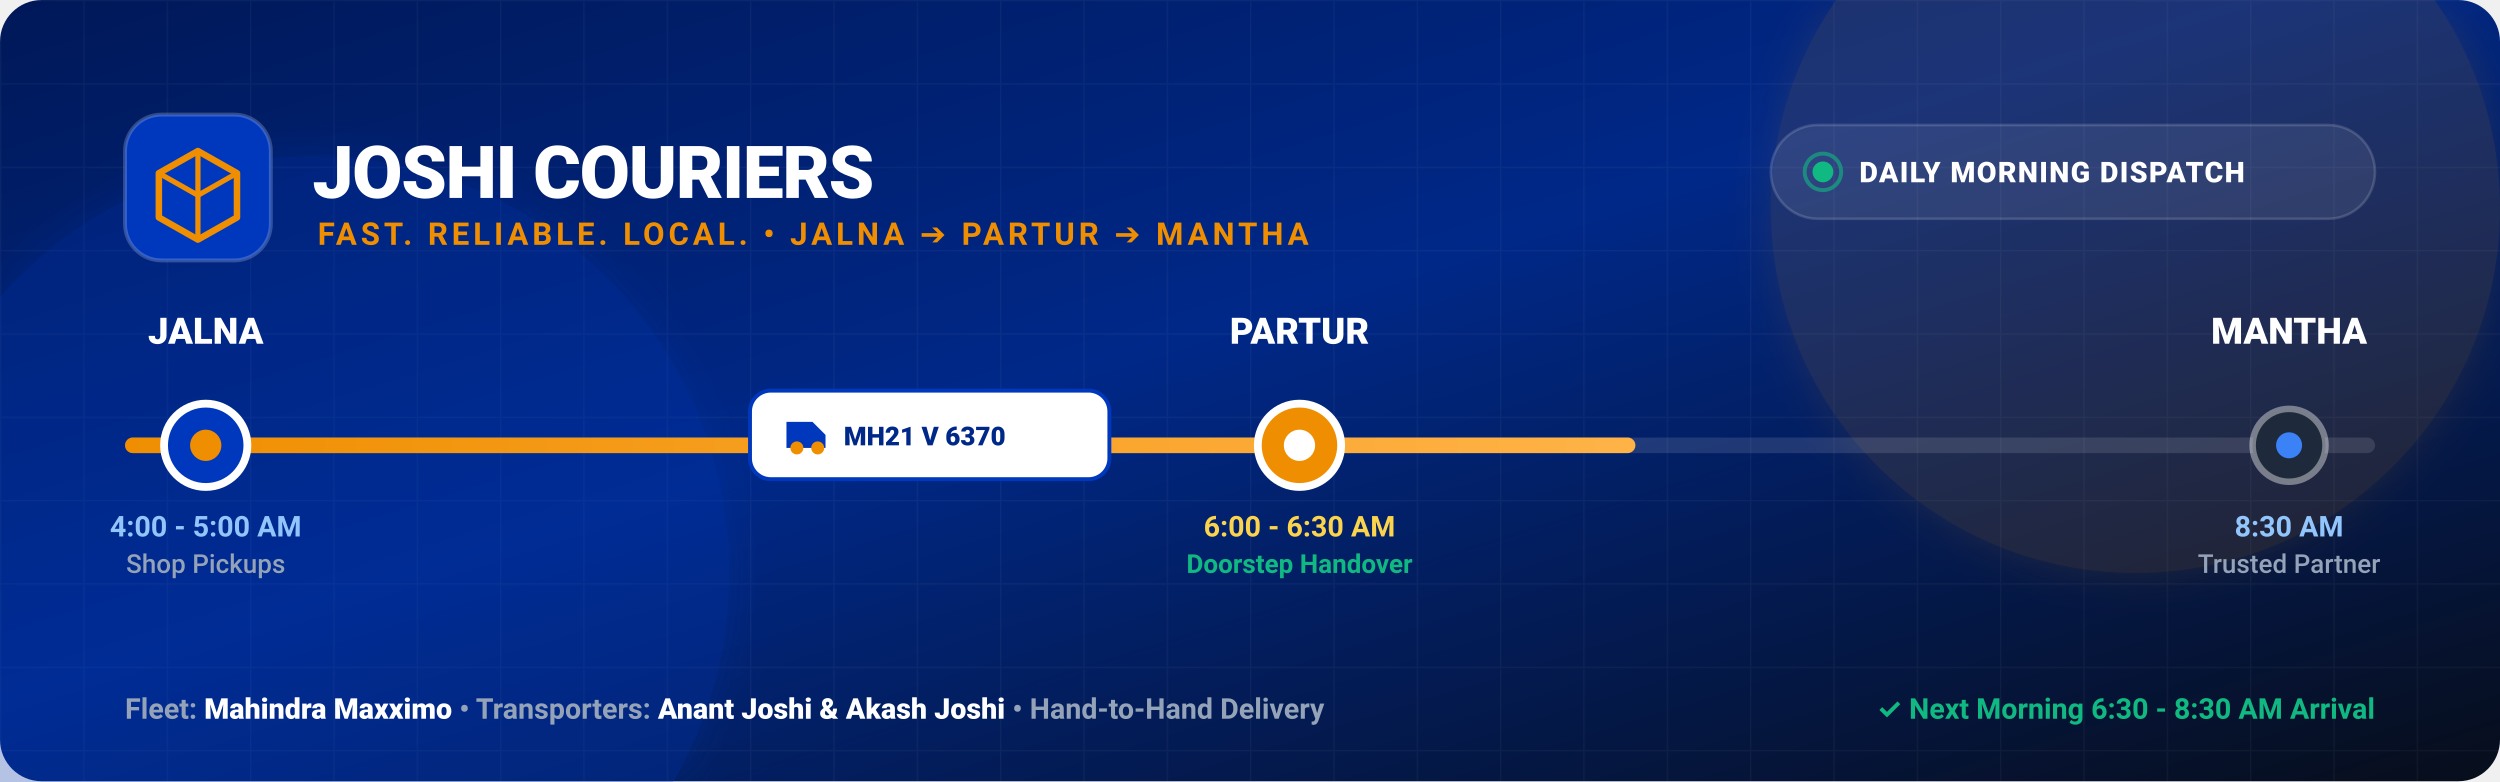
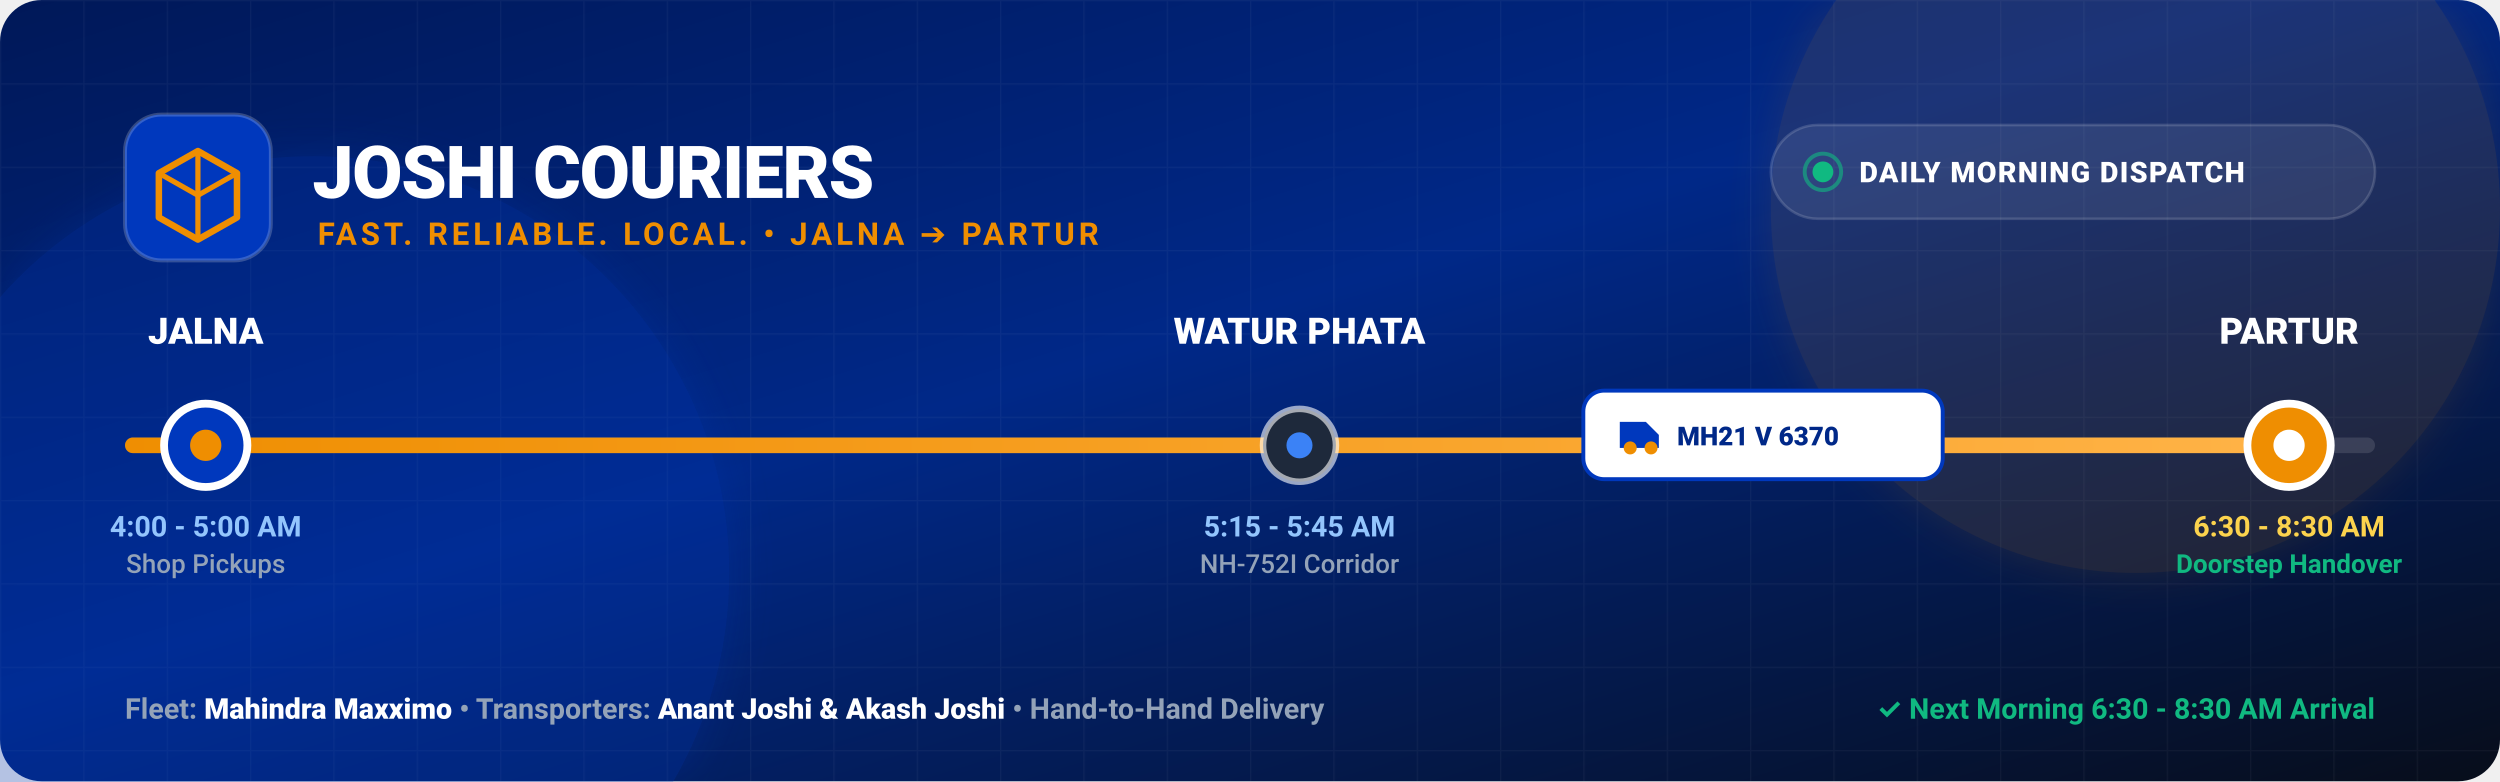
<svg xmlns="http://www.w3.org/2000/svg" viewBox="0 0 960 300" width="100%" height="100%">
  <defs>
    <linearGradient id="bgGrad" x1="0%" y1="0%" x2="100%" y2="100%">
      <stop offset="0%" stop-color="#001858" />
      <stop offset="45%" stop-color="#002888" />
      <stop offset="100%" stop-color="#070D1A" />
    </linearGradient>
    <linearGradient id="goldGrad" x1="0%" y1="0%" x2="100%" y2="0%">
      <stop offset="0%" stop-color="#EF8E01" />
      <stop offset="100%" stop-color="#FFB347" />
    </linearGradient>
    <linearGradient id="blueAccent" x1="0%" y1="0%" x2="100%" y2="0%">
      <stop offset="0%" stop-color="#3B82F6" />
      <stop offset="100%" stop-color="#60A5FA" />
    </linearGradient>
    <pattern id="grid" width="32" height="32" patternUnits="userSpaceOnUse">
      <path d="M 32 0 L 0 0 0 32" fill="none" stroke="rgba(255, 255, 255, 0.04)" stroke-width="1" />
    </pattern>
    <filter id="glow" x="-20%" y="-20%" width="140%" height="140%">
      <feGaussianBlur stdDeviation="8" result="blur" />
      <feComposite in="SourceGraphic" in2="blur" operator="over" />
    </filter>
  </defs>
  <rect width="960" height="300" rx="16" fill="url(#bgGrad)" />
  <rect width="960" height="300" rx="16" fill="url(#grid)" />
  <circle cx="820" cy="80" r="140" fill="#EF8E01" opacity="0.12" filter="url(#glow)" />
  <circle cx="120" cy="220" r="160" fill="#0038BD" opacity="0.25" filter="url(#glow)" />
  <g transform="translate(48, 44)">
    <rect x="0" y="0" width="56" height="56" rx="14" fill="#0038BD" stroke="rgba(255,255,255,0.2)" stroke-width="1.5" />
    <path d="M 28 14 L 43 22.5 L 43 39.5 L 28 48 L 13 39.5 L 13 22.5 Z" fill="none" stroke="#EF8E01" stroke-width="2.5" stroke-linejoin="round" />
    <path d="M 28 14 L 28 48" stroke="#EF8E01" stroke-width="2" />
    <path d="M 13 22.5 L 28 31 L 43 22.5" fill="none" stroke="#EF8E01" stroke-width="2" />
    <text x="72" y="32" font-family="-apple-system, BlinkMacSystemFont, 'Segoe UI', Roboto, Helvetica, Arial, sans-serif" font-size="28" font-weight="900" fill="#FFFFFF" letter-spacing="-0.5">JOSHI COURIERS</text>
-     <text x="74" y="50" font-family="-apple-system, BlinkMacSystemFont, 'Segoe UI', Roboto, Helvetica, Arial, sans-serif" font-size="12" font-weight="700" fill="#EF8E01" letter-spacing="1.5">FAST. RELIABLE. LOCAL. • JALNA ➔ PARTUR ➔ MANTHA</text>
+     <text x="74" y="50" font-family="-apple-system, BlinkMacSystemFont, 'Segoe UI', Roboto, Helvetica, Arial, sans-serif" font-size="12" font-weight="700" fill="#EF8E01" letter-spacing="1.5">FAST. RELIABLE. LOCAL. • JALNA ➔ PARTUR</text>
  </g>
  <g transform="translate(680, 48)">
    <rect x="0" y="0" width="232" height="36" rx="18" fill="rgba(255, 255, 255, 0.08)" stroke="rgba(255, 255, 255, 0.15)" stroke-width="1" />
    <circle cx="20" cy="18" r="4" fill="#10B981" />
    <circle cx="20" cy="18" r="7" fill="none" stroke="#10B981" stroke-width="1.5" opacity="0.6">
      <animate attributeName="r" values="4;9;4" dur="2s" repeatCount="indefinite" />
      <animate attributeName="opacity" values="0.8;0.2;0.8" dur="2s" repeatCount="indefinite" />
    </circle>
    <text x="34" y="22" font-family="-apple-system, BlinkMacSystemFont, 'Segoe UI', Roboto, sans-serif" font-size="11" font-weight="800" fill="#FFFFFF" letter-spacing="0.5">DAILY MORNING DISPATCH</text>
  </g>
  <g transform="translate(48, 140)">
    <rect x="0" y="28" width="864" height="6" rx="3" fill="rgba(255, 255, 255, 0.12)" />
-     <rect x="0" y="28" width="580" height="6" rx="3" fill="url(#goldGrad)" />
+     <rect x="0" y="28" width="831" height="6" rx="3" fill="url(#goldGrad)" />
    <g transform="translate(0, 0)">
      <circle cx="31" cy="31" r="16" fill="#0038BD" stroke="#FFFFFF" stroke-width="3" />
      <circle cx="31" cy="31" r="6" fill="#EF8E01" />
      <text x="31" y="-8" text-anchor="middle" font-family="-apple-system, BlinkMacSystemFont, 'Segoe UI', Roboto, sans-serif" font-size="14" font-weight="900" fill="#FFFFFF">JALNA</text>
      <text x="31" y="66" text-anchor="middle" font-family="-apple-system, BlinkMacSystemFont, 'Segoe UI', Roboto, sans-serif" font-size="11" font-weight="700" fill="#93C5FD">4:00 - 5:00 AM</text>
      <text x="31" y="80" text-anchor="middle" font-family="-apple-system, BlinkMacSystemFont, 'Segoe UI', Roboto, sans-serif" font-size="10" font-weight="500" fill="#94A3B8">Shop Pickups</text>
    </g>
    <g transform="translate(420, 0)">
+       <circle cx="31" cy="31" r="14" fill="#1E293B" stroke="rgba(255,255,255,0.6)" stroke-width="2.5" />
+       <circle cx="31" cy="31" r="5" fill="#3B82F6" />
+       <text x="31" y="-8" text-anchor="middle" font-family="-apple-system, BlinkMacSystemFont, 'Segoe UI', Roboto, sans-serif" font-size="14" font-weight="900" fill="#FFFFFF">WATUR PHATA</text>
+       <text x="31" y="66" text-anchor="middle" font-family="-apple-system, BlinkMacSystemFont, 'Segoe UI', Roboto, sans-serif" font-size="11" font-weight="700" fill="#93C5FD">5:15 - 5:45 AM</text>
+       <text x="31" y="80" text-anchor="middle" font-family="-apple-system, BlinkMacSystemFont, 'Segoe UI', Roboto, sans-serif" font-size="10" font-weight="500" fill="#94A3B8">NH-752I Corridor</text>
+     </g>
+     <g transform="translate(800, 0)">
      <circle cx="31" cy="31" r="16" fill="#EF8E01" stroke="#FFFFFF" stroke-width="3" />
      <circle cx="31" cy="31" r="6" fill="#FFFFFF" />
      <text x="31" y="-8" text-anchor="middle" font-family="-apple-system, BlinkMacSystemFont, 'Segoe UI', Roboto, sans-serif" font-size="14" font-weight="900" fill="#FFFFFF">PARTUR</text>
-       <text x="31" y="66" text-anchor="middle" font-family="-apple-system, BlinkMacSystemFont, 'Segoe UI', Roboto, sans-serif" font-size="11" font-weight="700" fill="#FCD34D">6:00 - 6:30 AM</text>
+       <text x="31" y="66" text-anchor="middle" font-family="-apple-system, BlinkMacSystemFont, 'Segoe UI', Roboto, sans-serif" font-size="11" font-weight="700" fill="#FCD34D">6:30 - 8:30 AM</text>
      <text x="31" y="80" text-anchor="middle" font-family="-apple-system, BlinkMacSystemFont, 'Segoe UI', Roboto, sans-serif" font-size="10" font-weight="600" fill="#10B981">Doorstep Handover</text>
    </g>
-     <g transform="translate(800, 0)">
-       <circle cx="31" cy="31" r="14" fill="#1E293B" stroke="rgba(255,255,255,0.4)" stroke-width="2.5" />
-       <circle cx="31" cy="31" r="5" fill="#3B82F6" />
-       <text x="31" y="-8" text-anchor="middle" font-family="-apple-system, BlinkMacSystemFont, 'Segoe UI', Roboto, sans-serif" font-size="14" font-weight="900" fill="#FFFFFF">MANTHA</text>
-       <text x="31" y="66" text-anchor="middle" font-family="-apple-system, BlinkMacSystemFont, 'Segoe UI', Roboto, sans-serif" font-size="11" font-weight="700" fill="#93C5FD">8:30 AM</text>
-       <text x="31" y="80" text-anchor="middle" font-family="-apple-system, BlinkMacSystemFont, 'Segoe UI', Roboto, sans-serif" font-size="10" font-weight="500" fill="#94A3B8">Trusted Partner</text>
-     </g>
-     <g transform="translate(240, 10)">
+     <g transform="translate(560, 10)">
      <rect x="0" y="0" width="138" height="34" rx="8" fill="#FFFFFF" stroke="#0038BD" stroke-width="1.5" />
      <path d="M 14 22 L 14 12 L 24 12 L 29 17 L 29 22 Z" fill="#0038BD" />
      <circle cx="18" cy="22" r="2.5" fill="#EF8E01" />
      <circle cx="26" cy="22" r="2.5" fill="#EF8E01" />
      <text x="36" y="21" font-family="-apple-system, BlinkMacSystemFont, 'Segoe UI', Roboto, sans-serif" font-size="10" font-weight="800" fill="#002888">MH21 V 6370</text>
    </g>
  </g>
  <g transform="translate(48, 260)">
    <text x="0" y="16" font-family="-apple-system, BlinkMacSystemFont, 'Segoe UI', Roboto, sans-serif" font-size="11" font-weight="600" fill="#94A3B8">
      Fleet: <tspan fill="#FFFFFF" font-weight="800">Mahindra Maxximo</tspan> • Transporters: <tspan fill="#FFFFFF" font-weight="800">Anant Joshi &amp; Akash Joshi</tspan> • Hand-to-Hand Delivery
    </text>
    <text x="864" y="16" text-anchor="end" font-family="-apple-system, BlinkMacSystemFont, 'Segoe UI', Roboto, sans-serif" font-size="11" font-weight="700" fill="#10B981">
      ✓ Next Morning 6:30 - 8:30 AM Arrival
    </text>
  </g>
</svg>
